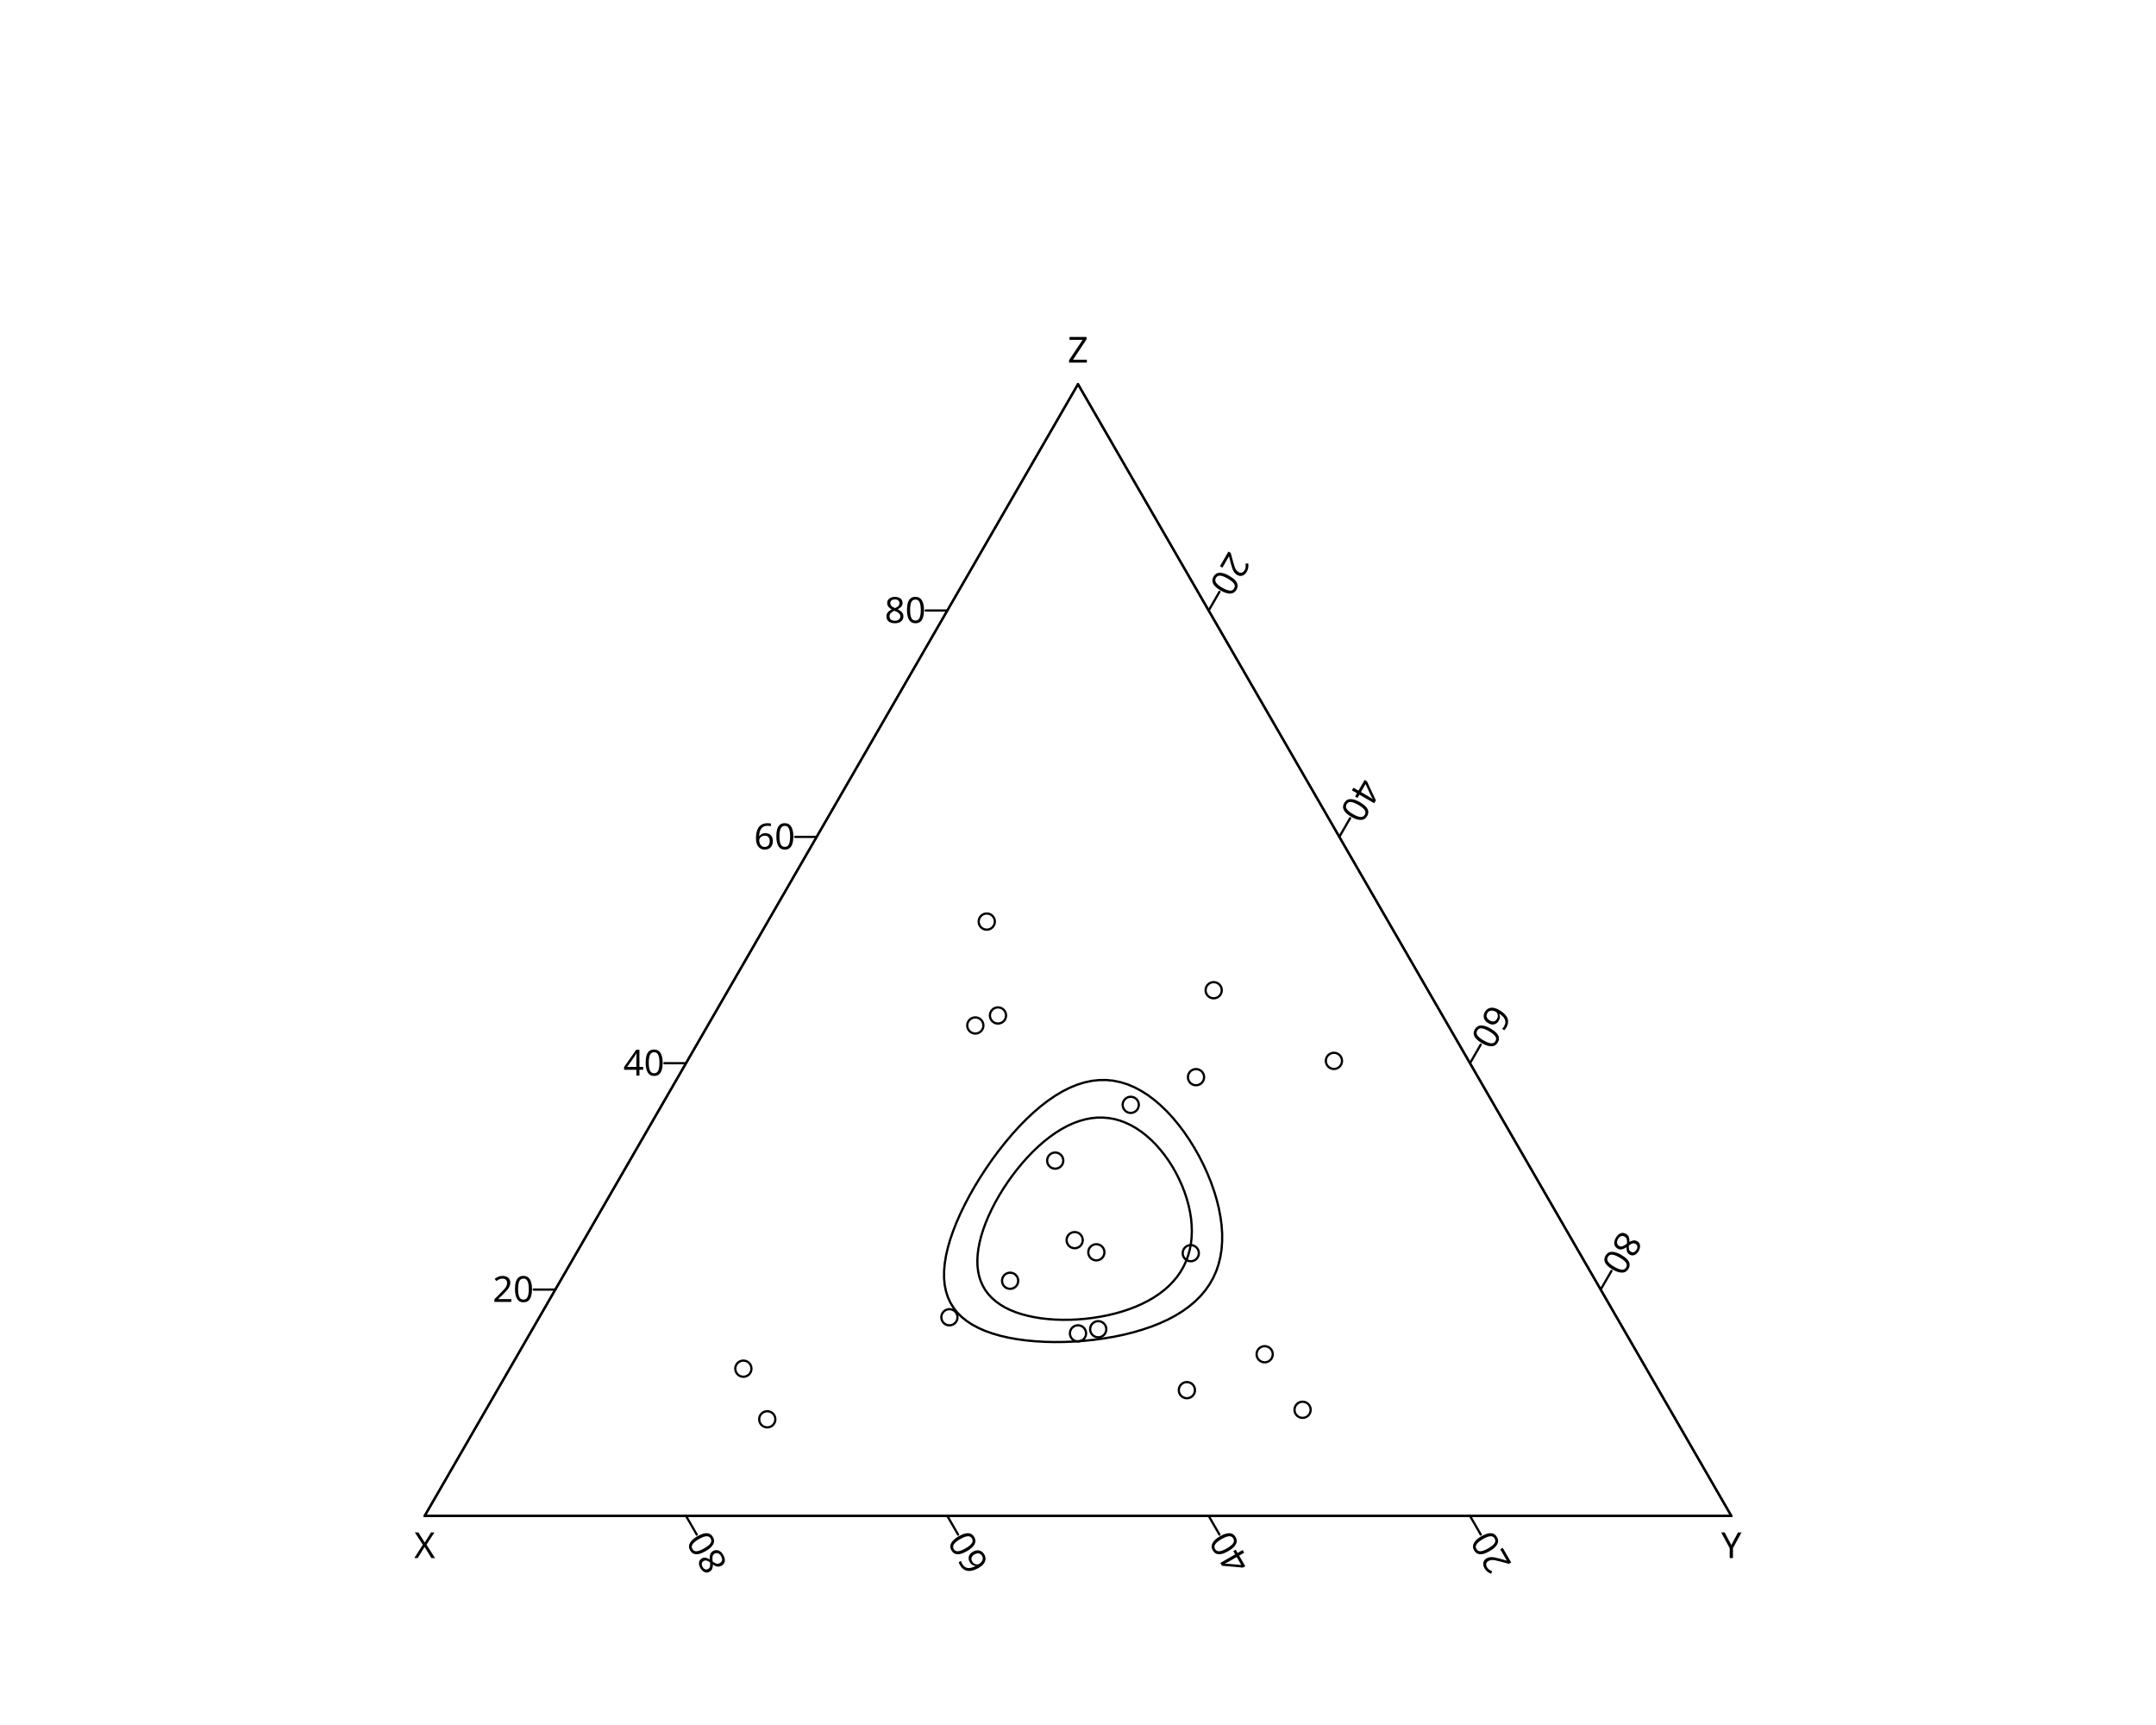
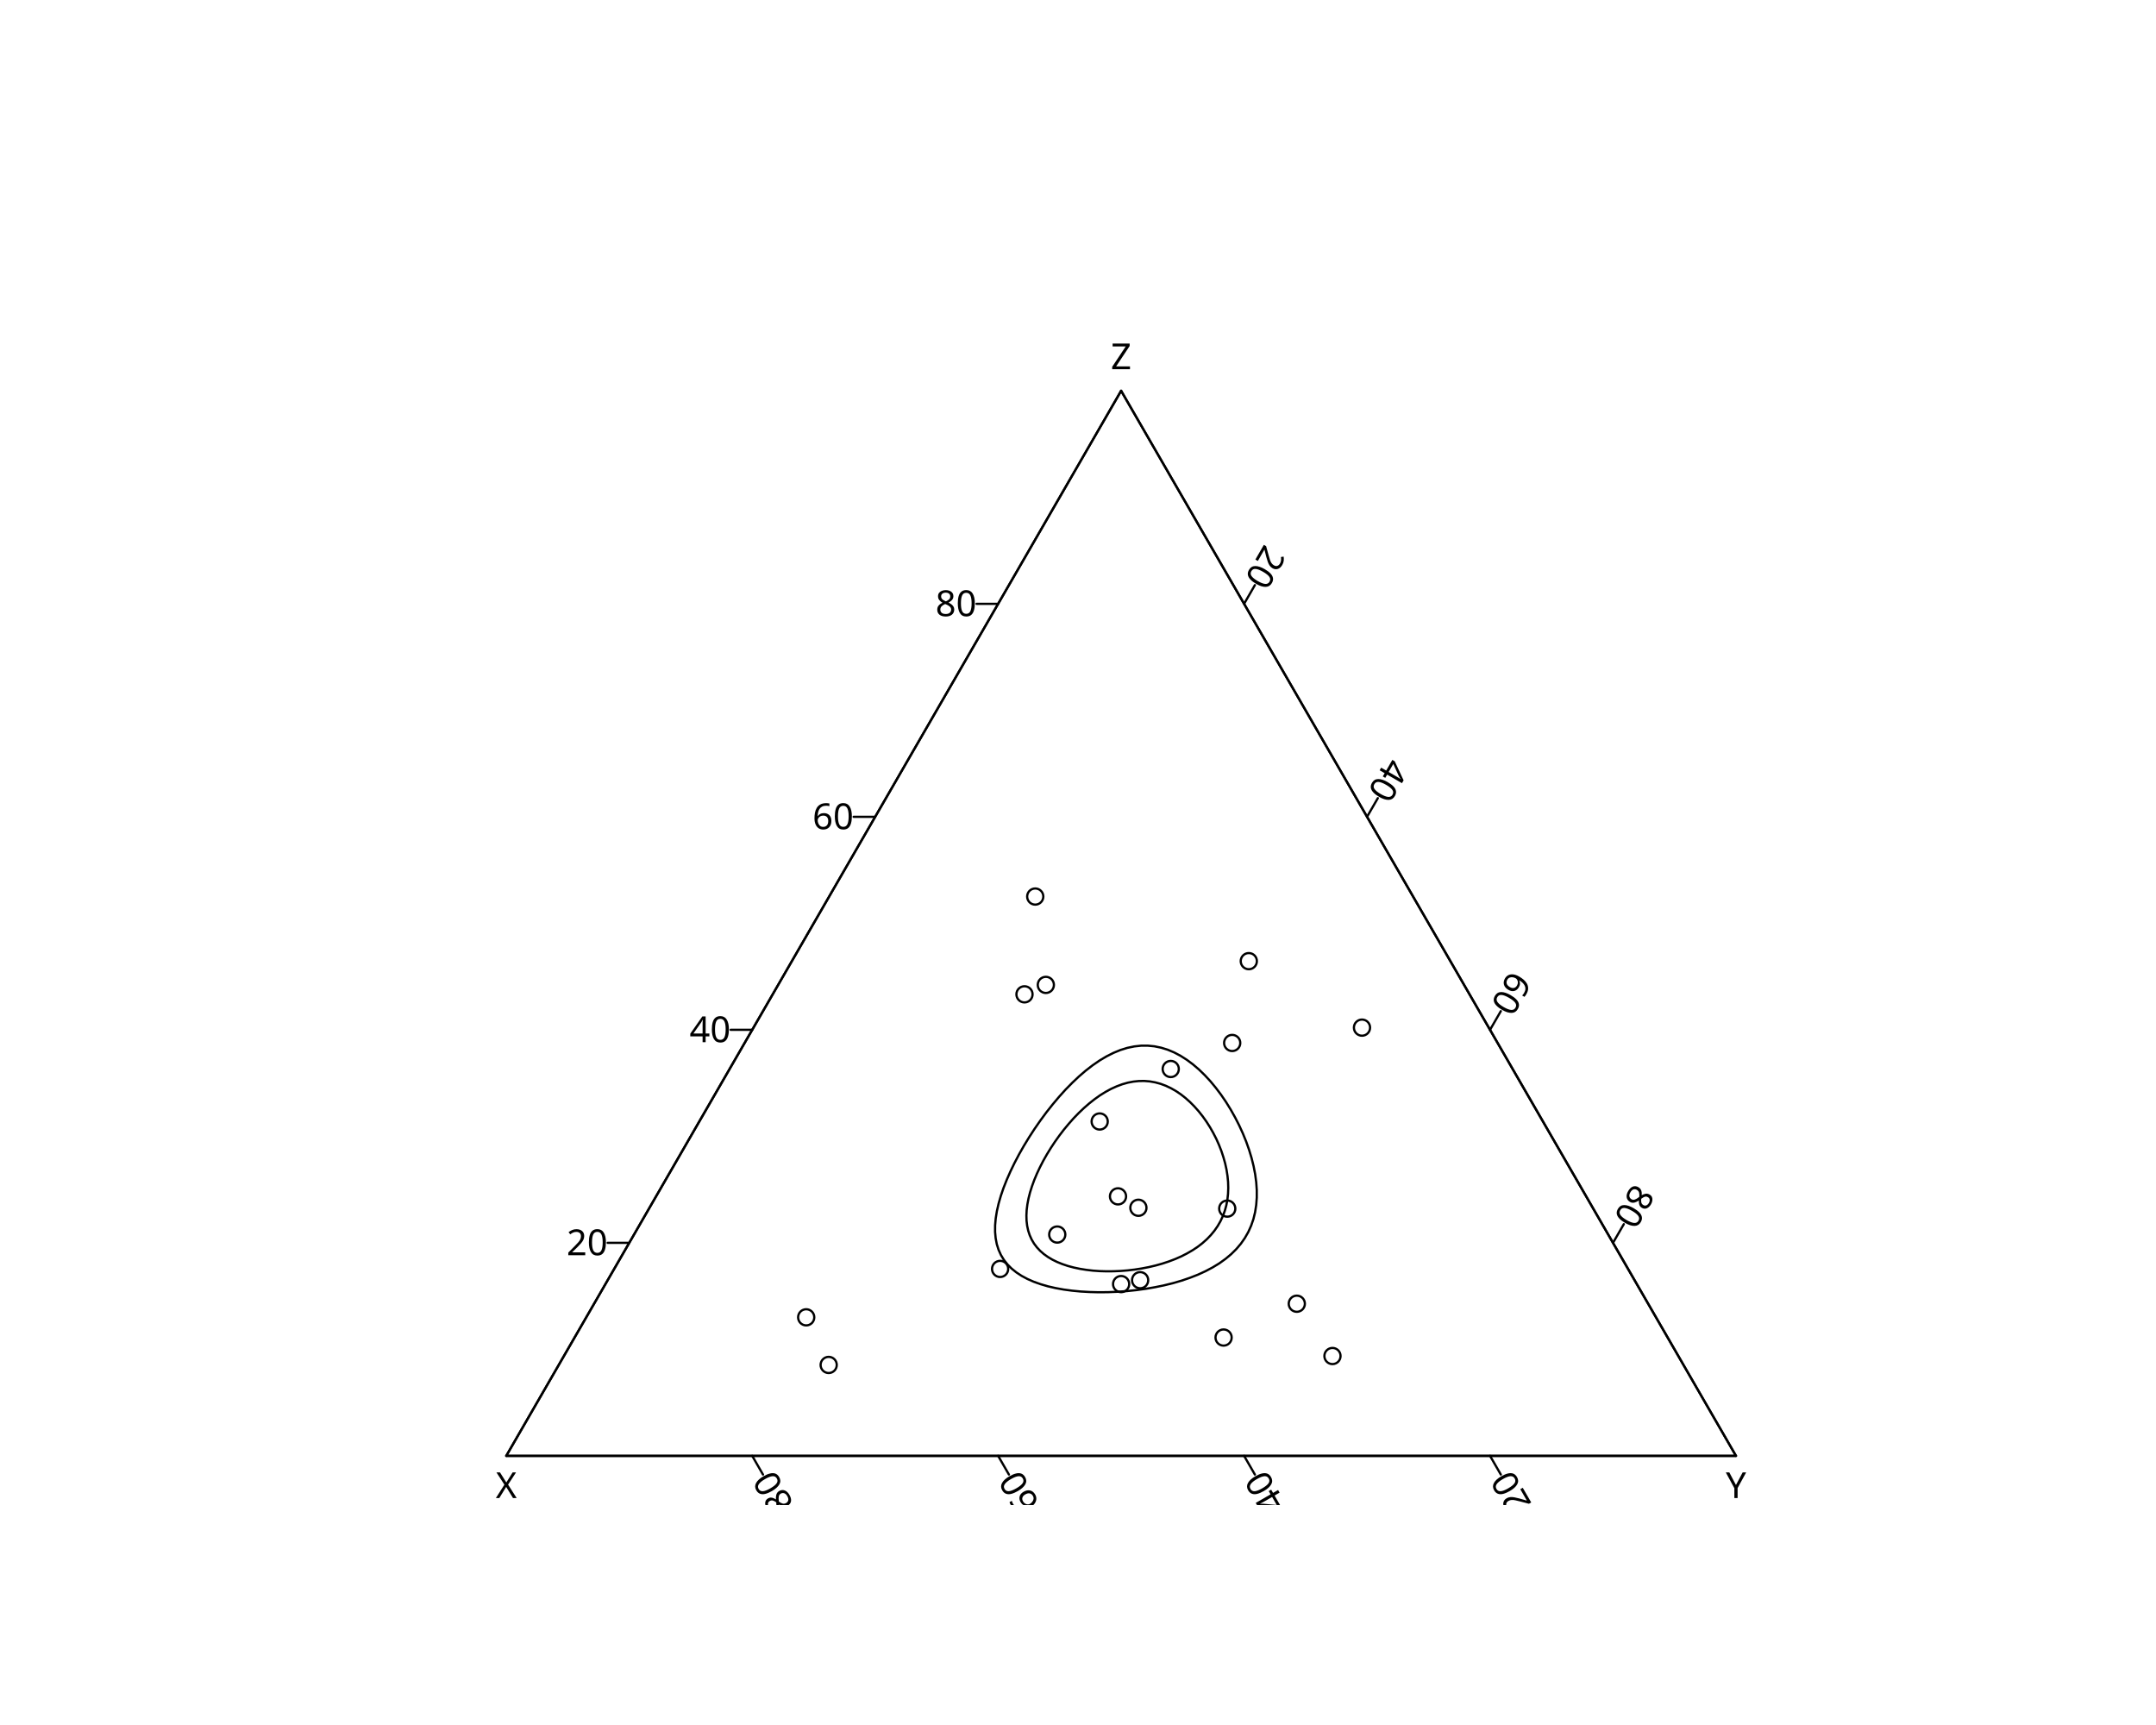
<svg xmlns="http://www.w3.org/2000/svg" class="svglite" data-engine-version="2.0" width="720.00pt" height="576.00pt" viewBox="0 0 720.00 576.00">
  <defs>
    <style type="text/css">
    .svglite line, .svglite polyline, .svglite polygon, .svglite path, .svglite rect, .svglite circle {
      fill: none;
      stroke: #000000;
      stroke-linecap: round;
      stroke-linejoin: round;
      stroke-miterlimit: 10.00;
    }
  </style>
  </defs>
  <rect width="100%" height="100%" style="stroke: none; fill: #FFFFFF;" />
  <defs>
    <clipPath id="cpMC4wMHw3MjAuMDB8MC4wMHw1NzYuMDA=">
      <rect x="0.00" y="0.00" width="720.00" height="576.00" />
    </clipPath>
  </defs>
  <g clip-path="url(#cpMC4wMHw3MjAuMDB8MC4wMHw1NzYuMDA=)">
</g>
  <defs>
-     <clipPath id="cpMTAwLjgwfDYxOS4yMHwyOC44MHw1NDcuMjA=">
-       <rect x="100.80" y="28.80" width="518.40" height="518.40" />
+     <clipPath id="cpMTUyLjY0fDU5Ni4xNnw1OS4wNHw1MDIuNTY=">
+       <rect x="152.64" y="59.04" width="443.52" height="443.52" />
    </clipPath>
  </defs>
-   <g clip-path="url(#cpMTAwLjgwfDYxOS4yMHwyOC44MHw1NDcuMjA=)">
-     <circle cx="317.06" cy="439.85" r="2.70" style="stroke-width: 0.75;" />
-     <circle cx="399.41" cy="359.68" r="2.70" style="stroke-width: 0.75;" />
-     <circle cx="256.23" cy="473.92" r="2.70" style="stroke-width: 0.75;" />
-     <circle cx="366.13" cy="418.16" r="2.70" style="stroke-width: 0.75;" />
-     <circle cx="377.61" cy="368.92" r="2.70" style="stroke-width: 0.75;" />
-     <circle cx="248.25" cy="457.02" r="2.70" style="stroke-width: 0.75;" />
-     <circle cx="358.89" cy="414.10" r="2.70" style="stroke-width: 0.75;" />
-     <circle cx="325.71" cy="342.42" r="2.70" style="stroke-width: 0.75;" />
-     <circle cx="405.31" cy="330.65" r="2.70" style="stroke-width: 0.75;" />
-     <circle cx="435.00" cy="470.75" r="2.70" style="stroke-width: 0.75;" />
-     <circle cx="329.53" cy="307.73" r="2.70" style="stroke-width: 0.75;" />
-     <circle cx="352.39" cy="387.54" r="2.70" style="stroke-width: 0.75;" />
-     <circle cx="366.75" cy="443.85" r="2.70" style="stroke-width: 0.75;" />
-     <circle cx="445.47" cy="354.24" r="2.70" style="stroke-width: 0.75;" />
-     <circle cx="397.66" cy="418.45" r="2.70" style="stroke-width: 0.75;" />
-     <circle cx="337.33" cy="427.66" r="2.70" style="stroke-width: 0.75;" />
-     <circle cx="333.28" cy="339.08" r="2.70" style="stroke-width: 0.75;" />
-     <circle cx="360.00" cy="445.23" r="2.70" style="stroke-width: 0.75;" />
-     <circle cx="396.36" cy="464.19" r="2.70" style="stroke-width: 0.75;" />
-     <circle cx="422.34" cy="452.20" r="2.70" style="stroke-width: 0.75;" />
-     <text transform="translate(236.27,510.35) rotate(-120)" text-anchor="end" style="font-size: 12.00px; font-family: sans;" textLength="13.35px" lengthAdjust="spacingAndGlyphs">80</text>
-     <text transform="translate(323.54,510.35) rotate(-120)" text-anchor="end" style="font-size: 12.00px; font-family: sans;" textLength="13.35px" lengthAdjust="spacingAndGlyphs">60</text>
-     <text transform="translate(410.81,510.35) rotate(-120)" text-anchor="end" style="font-size: 12.00px; font-family: sans;" textLength="13.35px" lengthAdjust="spacingAndGlyphs">40</text>
-     <text transform="translate(498.09,510.35) rotate(-120)" text-anchor="end" style="font-size: 12.00px; font-family: sans;" textLength="13.35px" lengthAdjust="spacingAndGlyphs">20</text>
-     <line x1="141.82" y1="506.18" x2="578.18" y2="506.18" style="stroke-width: 0.75;" />
-     <line x1="229.09" y1="506.18" x2="232.69" y2="512.42" style="stroke-width: 0.75;" />
-     <line x1="316.36" y1="506.18" x2="319.96" y2="512.42" style="stroke-width: 0.75;" />
-     <line x1="403.64" y1="506.18" x2="407.24" y2="512.42" style="stroke-width: 0.75;" />
-     <line x1="490.91" y1="506.18" x2="494.51" y2="512.42" style="stroke-width: 0.75;" />
-     <text transform="translate(534.57,422.30) rotate(-240)" text-anchor="end" style="font-size: 12.00px; font-family: sans;" textLength="13.35px" lengthAdjust="spacingAndGlyphs">80</text>
-     <text transform="translate(490.93,346.72) rotate(-240)" text-anchor="end" style="font-size: 12.00px; font-family: sans;" textLength="13.35px" lengthAdjust="spacingAndGlyphs">60</text>
-     <text transform="translate(447.30,271.14) rotate(-240)" text-anchor="end" style="font-size: 12.00px; font-family: sans;" textLength="13.35px" lengthAdjust="spacingAndGlyphs">40</text>
-     <text transform="translate(403.66,195.56) rotate(-240)" text-anchor="end" style="font-size: 12.00px; font-family: sans;" textLength="13.35px" lengthAdjust="spacingAndGlyphs">20</text>
-     <line x1="578.18" y1="506.18" x2="360.00" y2="128.28" style="stroke-width: 0.75;" />
-     <line x1="534.55" y1="430.60" x2="538.15" y2="424.37" style="stroke-width: 0.75;" />
-     <line x1="490.91" y1="355.02" x2="494.51" y2="348.79" style="stroke-width: 0.75;" />
-     <line x1="447.27" y1="279.44" x2="450.87" y2="273.21" style="stroke-width: 0.75;" />
-     <line x1="403.64" y1="203.86" x2="407.24" y2="197.62" style="stroke-width: 0.75;" />
-     <text x="309.16" y="207.99" text-anchor="end" style="font-size: 12.00px; font-family: sans;" textLength="13.35px" lengthAdjust="spacingAndGlyphs">80</text>
-     <text x="265.53" y="283.57" text-anchor="end" style="font-size: 12.00px; font-family: sans;" textLength="13.35px" lengthAdjust="spacingAndGlyphs">60</text>
-     <text x="221.89" y="359.15" text-anchor="end" style="font-size: 12.00px; font-family: sans;" textLength="13.35px" lengthAdjust="spacingAndGlyphs">40</text>
-     <text x="178.25" y="434.73" text-anchor="end" style="font-size: 12.00px; font-family: sans;" textLength="13.35px" lengthAdjust="spacingAndGlyphs">20</text>
-     <line x1="360.00" y1="128.28" x2="141.82" y2="506.18" style="stroke-width: 0.75;" />
-     <line x1="316.36" y1="203.86" x2="309.16" y2="203.86" style="stroke-width: 0.75;" />
-     <line x1="272.73" y1="279.44" x2="265.53" y2="279.44" style="stroke-width: 0.75;" />
-     <line x1="229.09" y1="355.02" x2="221.89" y2="355.02" style="stroke-width: 0.75;" />
-     <line x1="185.45" y1="430.60" x2="178.25" y2="430.60" style="stroke-width: 0.75;" />
-     <polygon points="141.82,506.18 360.00,128.28 578.18,506.18 " style="stroke-width: 0.75; fill: none;" />
-     <text x="141.82" y="520.26" text-anchor="middle" style="font-size: 12.00px; font-family: sans;" textLength="8.01px" lengthAdjust="spacingAndGlyphs">X</text>
-     <text x="578.18" y="520.26" text-anchor="middle" style="font-size: 12.00px; font-family: sans;" textLength="8.01px" lengthAdjust="spacingAndGlyphs">Y</text>
-     <text x="360.00" y="121.08" text-anchor="middle" style="font-size: 12.00px; font-family: sans;" textLength="7.33px" lengthAdjust="spacingAndGlyphs">Z</text>
-     <polygon points="357.30,440.69 359.81,440.58 362.33,440.37 364.85,440.07 367.35,439.68 369.83,439.20 372.26,438.63 374.64,437.96 376.96,437.20 379.20,436.34 381.34,435.40 383.39,434.36 385.33,433.24 387.15,432.02 388.85,430.71 390.42,429.32 391.85,427.83 393.14,426.27 394.28,424.62 395.27,422.89 396.11,421.09 396.79,419.22 397.33,417.28 397.71,415.29 397.94,413.23 398.02,411.14 397.95,409.00 397.75,406.83 397.40,404.64 396.92,402.44 396.31,400.23 395.58,398.04 394.73,395.87 393.77,393.73 392.71,391.63 391.55,389.59 390.29,387.62 388.95,385.73 387.53,383.94 386.04,382.25 384.47,380.67 382.85,379.22 381.17,377.91 379.44,376.74 377.67,375.72 375.85,374.87 374.00,374.18 372.12,373.66 370.20,373.33 368.27,373.17 366.32,373.19 364.35,373.39 362.37,373.78 360.39,374.34 358.40,375.07 356.42,375.98 354.45,377.05 352.49,378.28 350.55,379.66 348.63,381.17 346.75,382.82 344.90,384.59 343.10,386.46 341.35,388.43 339.66,390.48 338.03,392.60 336.48,394.78 335.01,397.00 333.64,399.25 332.36,401.52 331.18,403.80 330.12,406.06 329.18,408.31 328.36,410.54 327.68,412.72 327.14,414.86 326.74,416.94 326.49,418.95 326.39,420.90 326.44,422.77 326.65,424.56 327.02,426.27 327.56,427.89 328.25,429.41 329.09,430.85 330.10,432.18 331.26,433.42 332.57,434.57 334.02,435.61 335.61,436.56 337.33,437.41 339.18,438.16 341.15,438.81 343.22,439.36 345.39,439.82 347.64,440.19 349.98,440.45 352.37,440.63 354.82,440.70 357.30,440.69 " style="stroke-width: 0.75; fill: none;" />
-     <polygon points="355.39,448.10 358.73,447.96 362.09,447.71 365.44,447.36 368.77,446.90 372.06,446.34 375.29,445.67 378.45,444.88 381.50,443.99 384.45,442.99 387.27,441.88 389.96,440.65 392.49,439.31 394.85,437.86 397.04,436.29 399.05,434.61 400.87,432.81 402.49,430.90 403.91,428.88 405.13,426.75 406.14,424.51 406.94,422.17 407.54,419.73 407.94,417.19 408.13,414.58 408.14,411.88 407.95,409.12 407.57,406.29 407.02,403.43 406.30,400.53 405.42,397.62 404.38,394.70 403.20,391.79 401.89,388.92 400.45,386.09 398.89,383.33 397.23,380.65 395.47,378.07 393.62,375.61 391.69,373.28 389.69,371.11 387.62,369.11 385.50,367.29 383.33,365.66 381.10,364.25 378.84,363.05 376.54,362.08 374.21,361.36 371.85,360.87 369.46,360.63 367.05,360.65 364.63,360.91 362.19,361.43 359.74,362.19 357.28,363.20 354.81,364.44 352.35,365.91 349.90,367.59 347.45,369.48 345.03,371.57 342.63,373.83 340.27,376.25 337.95,378.82 335.69,381.51 333.48,384.30 331.35,387.18 329.31,390.13 327.36,393.13 325.51,396.16 323.79,399.19 322.19,402.22 320.74,405.22 319.43,408.18 318.29,411.09 317.31,413.93 316.52,416.68 315.91,419.35 315.50,421.92 315.28,424.38 315.27,426.73 315.47,428.96 315.89,431.07 316.51,433.05 317.35,434.91 318.40,436.64 319.66,438.25 321.13,439.73 322.81,441.08 324.68,442.31 326.74,443.41 328.98,444.40 331.40,445.26 333.98,446.01 336.71,446.64 339.57,447.16 342.56,447.57 345.65,447.86 348.83,448.05 352.08,448.13 355.39,448.10 " style="stroke-width: 0.75; fill: none;" />
+   <g clip-path="url(#cpMTUyLjY0fDU5Ni4xNnw1OS4wNHw1MDIuNTY=)">
+     <circle cx="333.99" cy="423.71" r="2.70" style="stroke-width: 0.75;" />
+     <circle cx="411.49" cy="348.26" r="2.70" style="stroke-width: 0.75;" />
+     <circle cx="276.74" cy="455.77" r="2.70" style="stroke-width: 0.75;" />
+     <circle cx="380.17" cy="403.29" r="2.70" style="stroke-width: 0.75;" />
+     <circle cx="390.97" cy="356.95" r="2.70" style="stroke-width: 0.75;" />
+     <circle cx="269.23" cy="439.87" r="2.70" style="stroke-width: 0.75;" />
+     <circle cx="373.36" cy="399.48" r="2.70" style="stroke-width: 0.75;" />
+     <circle cx="342.13" cy="332.02" r="2.70" style="stroke-width: 0.75;" />
+     <circle cx="417.04" cy="320.94" r="2.70" style="stroke-width: 0.75;" />
+     <circle cx="444.98" cy="452.79" r="2.70" style="stroke-width: 0.75;" />
+     <circle cx="345.72" cy="299.37" r="2.70" style="stroke-width: 0.75;" />
+     <circle cx="367.24" cy="374.48" r="2.70" style="stroke-width: 0.75;" />
+     <circle cx="380.75" cy="427.47" r="2.70" style="stroke-width: 0.75;" />
+     <circle cx="454.84" cy="343.14" r="2.70" style="stroke-width: 0.75;" />
+     <circle cx="409.84" cy="403.57" r="2.70" style="stroke-width: 0.75;" />
+     <circle cx="353.07" cy="412.23" r="2.70" style="stroke-width: 0.75;" />
+     <circle cx="349.26" cy="328.87" r="2.70" style="stroke-width: 0.75;" />
+     <circle cx="374.40" cy="428.77" r="2.70" style="stroke-width: 0.75;" />
+     <circle cx="408.62" cy="446.62" r="2.70" style="stroke-width: 0.75;" />
+     <circle cx="433.07" cy="435.33" r="2.70" style="stroke-width: 0.75;" />
+     <text transform="translate(258.38,490.30) rotate(-120)" text-anchor="end" style="font-size: 12.00px; font-family: sans;" textLength="13.35px" lengthAdjust="spacingAndGlyphs">80</text>
+     <text transform="translate(340.51,490.30) rotate(-120)" text-anchor="end" style="font-size: 12.00px; font-family: sans;" textLength="13.35px" lengthAdjust="spacingAndGlyphs">60</text>
+     <text transform="translate(422.64,490.30) rotate(-120)" text-anchor="end" style="font-size: 12.00px; font-family: sans;" textLength="13.35px" lengthAdjust="spacingAndGlyphs">40</text>
+     <text transform="translate(504.78,490.30) rotate(-120)" text-anchor="end" style="font-size: 12.00px; font-family: sans;" textLength="13.35px" lengthAdjust="spacingAndGlyphs">20</text>
+     <line x1="169.07" y1="486.13" x2="579.73" y2="486.13" style="stroke-width: 0.75;" />
+     <line x1="251.20" y1="486.13" x2="254.80" y2="492.37" style="stroke-width: 0.75;" />
+     <line x1="333.33" y1="486.13" x2="336.93" y2="492.37" style="stroke-width: 0.75;" />
+     <line x1="415.47" y1="486.13" x2="419.07" y2="492.37" style="stroke-width: 0.75;" />
+     <line x1="497.60" y1="486.13" x2="501.20" y2="492.37" style="stroke-width: 0.75;" />
+     <text transform="translate(538.69,406.70) rotate(-240)" text-anchor="end" style="font-size: 12.00px; font-family: sans;" textLength="13.35px" lengthAdjust="spacingAndGlyphs">80</text>
+     <text transform="translate(497.62,335.57) rotate(-240)" text-anchor="end" style="font-size: 12.00px; font-family: sans;" textLength="13.35px" lengthAdjust="spacingAndGlyphs">60</text>
+     <text transform="translate(456.56,264.44) rotate(-240)" text-anchor="end" style="font-size: 12.00px; font-family: sans;" textLength="13.35px" lengthAdjust="spacingAndGlyphs">40</text>
+     <text transform="translate(415.49,193.32) rotate(-240)" text-anchor="end" style="font-size: 12.00px; font-family: sans;" textLength="13.35px" lengthAdjust="spacingAndGlyphs">20</text>
+     <line x1="579.73" y1="486.13" x2="374.40" y2="130.49" style="stroke-width: 0.75;" />
+     <line x1="538.67" y1="415.00" x2="542.27" y2="408.77" style="stroke-width: 0.75;" />
+     <line x1="497.60" y1="343.87" x2="501.20" y2="337.64" style="stroke-width: 0.75;" />
+     <line x1="456.53" y1="272.74" x2="460.13" y2="266.51" style="stroke-width: 0.75;" />
+     <line x1="415.47" y1="201.62" x2="419.07" y2="195.38" style="stroke-width: 0.75;" />
+     <text x="326.13" y="205.74" text-anchor="end" style="font-size: 12.00px; font-family: sans;" textLength="13.35px" lengthAdjust="spacingAndGlyphs">80</text>
+     <text x="285.07" y="276.87" text-anchor="end" style="font-size: 12.00px; font-family: sans;" textLength="13.35px" lengthAdjust="spacingAndGlyphs">60</text>
+     <text x="244.00" y="348.00" text-anchor="end" style="font-size: 12.00px; font-family: sans;" textLength="13.35px" lengthAdjust="spacingAndGlyphs">40</text>
+     <text x="202.93" y="419.13" text-anchor="end" style="font-size: 12.00px; font-family: sans;" textLength="13.35px" lengthAdjust="spacingAndGlyphs">20</text>
+     <line x1="374.40" y1="130.49" x2="169.07" y2="486.13" style="stroke-width: 0.75;" />
+     <line x1="333.33" y1="201.62" x2="326.13" y2="201.62" style="stroke-width: 0.75;" />
+     <line x1="292.27" y1="272.74" x2="285.07" y2="272.74" style="stroke-width: 0.75;" />
+     <line x1="251.20" y1="343.87" x2="244.00" y2="343.87" style="stroke-width: 0.75;" />
+     <line x1="210.13" y1="415.00" x2="202.93" y2="415.00" style="stroke-width: 0.75;" />
+     <polygon points="169.07,486.13 374.40,130.49 579.73,486.13 " style="stroke-width: 0.75; fill: none;" />
+     <text x="169.07" y="500.22" text-anchor="middle" style="font-size: 12.00px; font-family: sans;" textLength="8.01px" lengthAdjust="spacingAndGlyphs">X</text>
+     <text x="579.73" y="500.22" text-anchor="middle" style="font-size: 12.00px; font-family: sans;" textLength="8.01px" lengthAdjust="spacingAndGlyphs">Y</text>
+     <text x="374.40" y="123.29" text-anchor="middle" style="font-size: 12.00px; font-family: sans;" textLength="7.33px" lengthAdjust="spacingAndGlyphs">Z</text>
+     <polygon points="371.86,424.49 374.22,424.39 376.59,424.20 378.96,423.92 381.32,423.55 383.65,423.10 385.94,422.56 388.18,421.93 390.36,421.21 392.46,420.41 394.49,419.52 396.41,418.54 398.24,417.48 399.96,416.34 401.55,415.11 403.03,413.79 404.37,412.40 405.58,410.93 406.66,409.37 407.59,407.75 408.38,406.06 409.03,404.29 409.53,402.47 409.89,400.59 410.10,398.66 410.18,396.68 410.12,394.67 409.92,392.63 409.60,390.57 409.15,388.50 408.57,386.43 407.89,384.36 407.09,382.32 406.19,380.30 405.18,378.33 404.09,376.41 402.91,374.56 401.65,372.78 400.31,371.09 398.90,369.50 397.43,368.01 395.91,366.65 394.33,365.41 392.70,364.31 391.03,363.36 389.32,362.55 387.57,361.90 385.80,361.42 384.00,361.10 382.18,360.95 380.35,360.97 378.49,361.16 376.63,361.52 374.77,362.05 372.90,362.75 371.03,363.60 369.18,364.61 367.33,365.76 365.51,367.06 363.70,368.49 361.93,370.04 360.19,371.70 358.49,373.46 356.85,375.32 355.25,377.25 353.73,379.24 352.27,381.29 350.89,383.38 349.59,385.50 348.38,387.64 347.28,389.78 346.28,391.91 345.39,394.03 344.63,396.12 343.98,398.18 343.47,400.19 343.10,402.14 342.86,404.04 342.77,405.87 342.82,407.64 343.02,409.32 343.37,410.93 343.87,412.45 344.52,413.89 345.31,415.23 346.26,416.49 347.35,417.66 348.58,418.74 349.95,419.72 351.44,420.61 353.07,421.41 354.81,422.11 356.66,422.73 358.61,423.25 360.65,423.68 362.77,424.02 364.97,424.28 367.22,424.44 369.52,424.51 371.86,424.49 " style="stroke-width: 0.75; fill: none;" />
+     <polygon points="370.06,431.47 373.20,431.34 376.36,431.11 379.52,430.78 382.65,430.35 385.75,429.81 388.79,429.18 391.76,428.45 394.64,427.61 397.41,426.66 400.07,425.62 402.59,424.46 404.97,423.20 407.20,421.84 409.26,420.36 411.15,418.78 412.86,417.09 414.39,415.29 415.72,413.39 416.87,411.38 417.82,409.27 418.58,407.07 419.14,404.77 419.51,402.39 419.70,399.92 419.70,397.38 419.52,394.78 419.17,392.13 418.65,389.43 417.97,386.70 417.14,383.96 416.17,381.21 415.06,378.48 413.82,375.77 412.46,373.11 411.00,370.51 409.44,367.99 407.78,365.56 406.04,363.25 404.23,361.06 402.34,359.02 400.40,357.13 398.40,355.42 396.35,353.89 394.26,352.56 392.13,351.43 389.97,350.52 387.77,349.84 385.55,349.38 383.30,349.16 381.04,349.17 378.76,349.42 376.46,349.90 374.15,350.62 371.84,351.57 369.52,352.74 367.20,354.12 364.89,355.71 362.59,357.49 360.31,359.45 358.06,361.58 355.83,363.85 353.65,366.27 351.52,368.80 349.44,371.43 347.44,374.14 345.51,376.92 343.68,379.74 341.94,382.59 340.32,385.44 338.82,388.29 337.45,391.12 336.22,393.91 335.14,396.64 334.23,399.31 333.48,401.91 332.91,404.42 332.52,406.83 332.32,409.15 332.31,411.36 332.50,413.46 332.88,415.44 333.47,417.31 334.26,419.06 335.25,420.69 336.44,422.20 337.82,423.59 339.40,424.86 341.16,426.02 343.10,427.06 345.21,427.99 347.49,428.80 349.91,429.51 352.48,430.10 355.18,430.59 357.99,430.97 360.90,431.25 363.89,431.42 366.95,431.50 370.06,431.47 " style="stroke-width: 0.75; fill: none;" />
  </g>
</svg>
